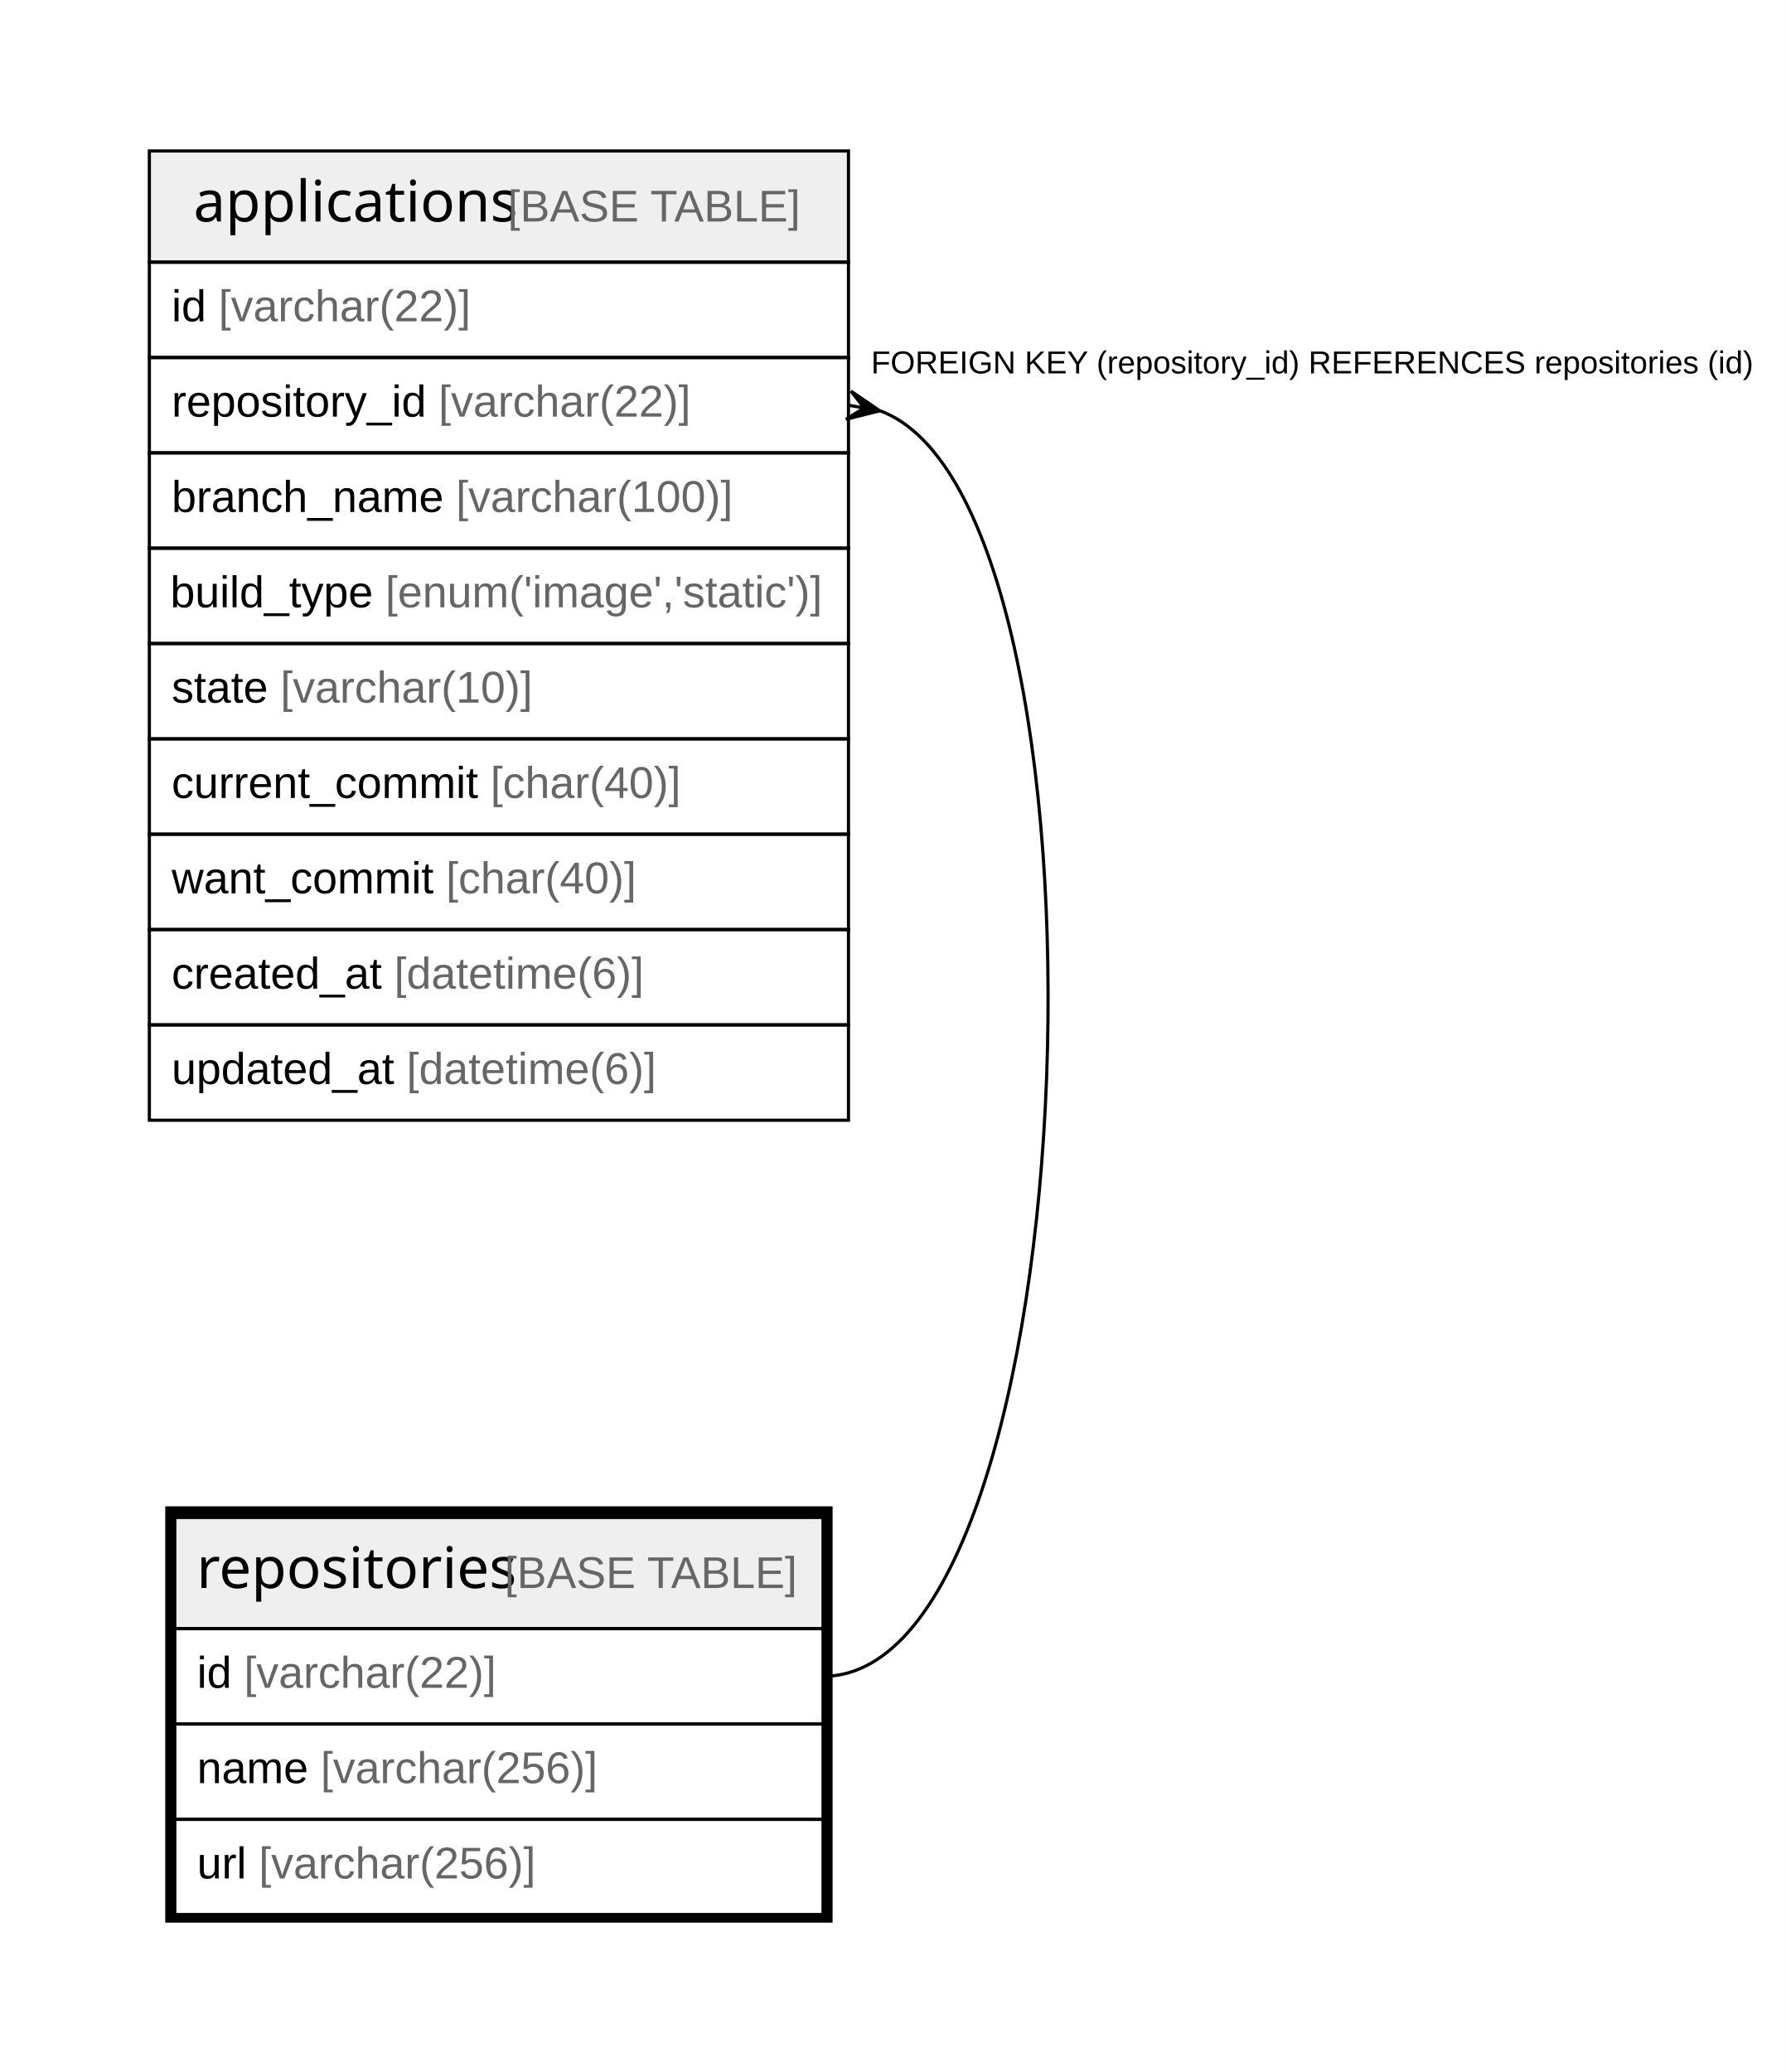
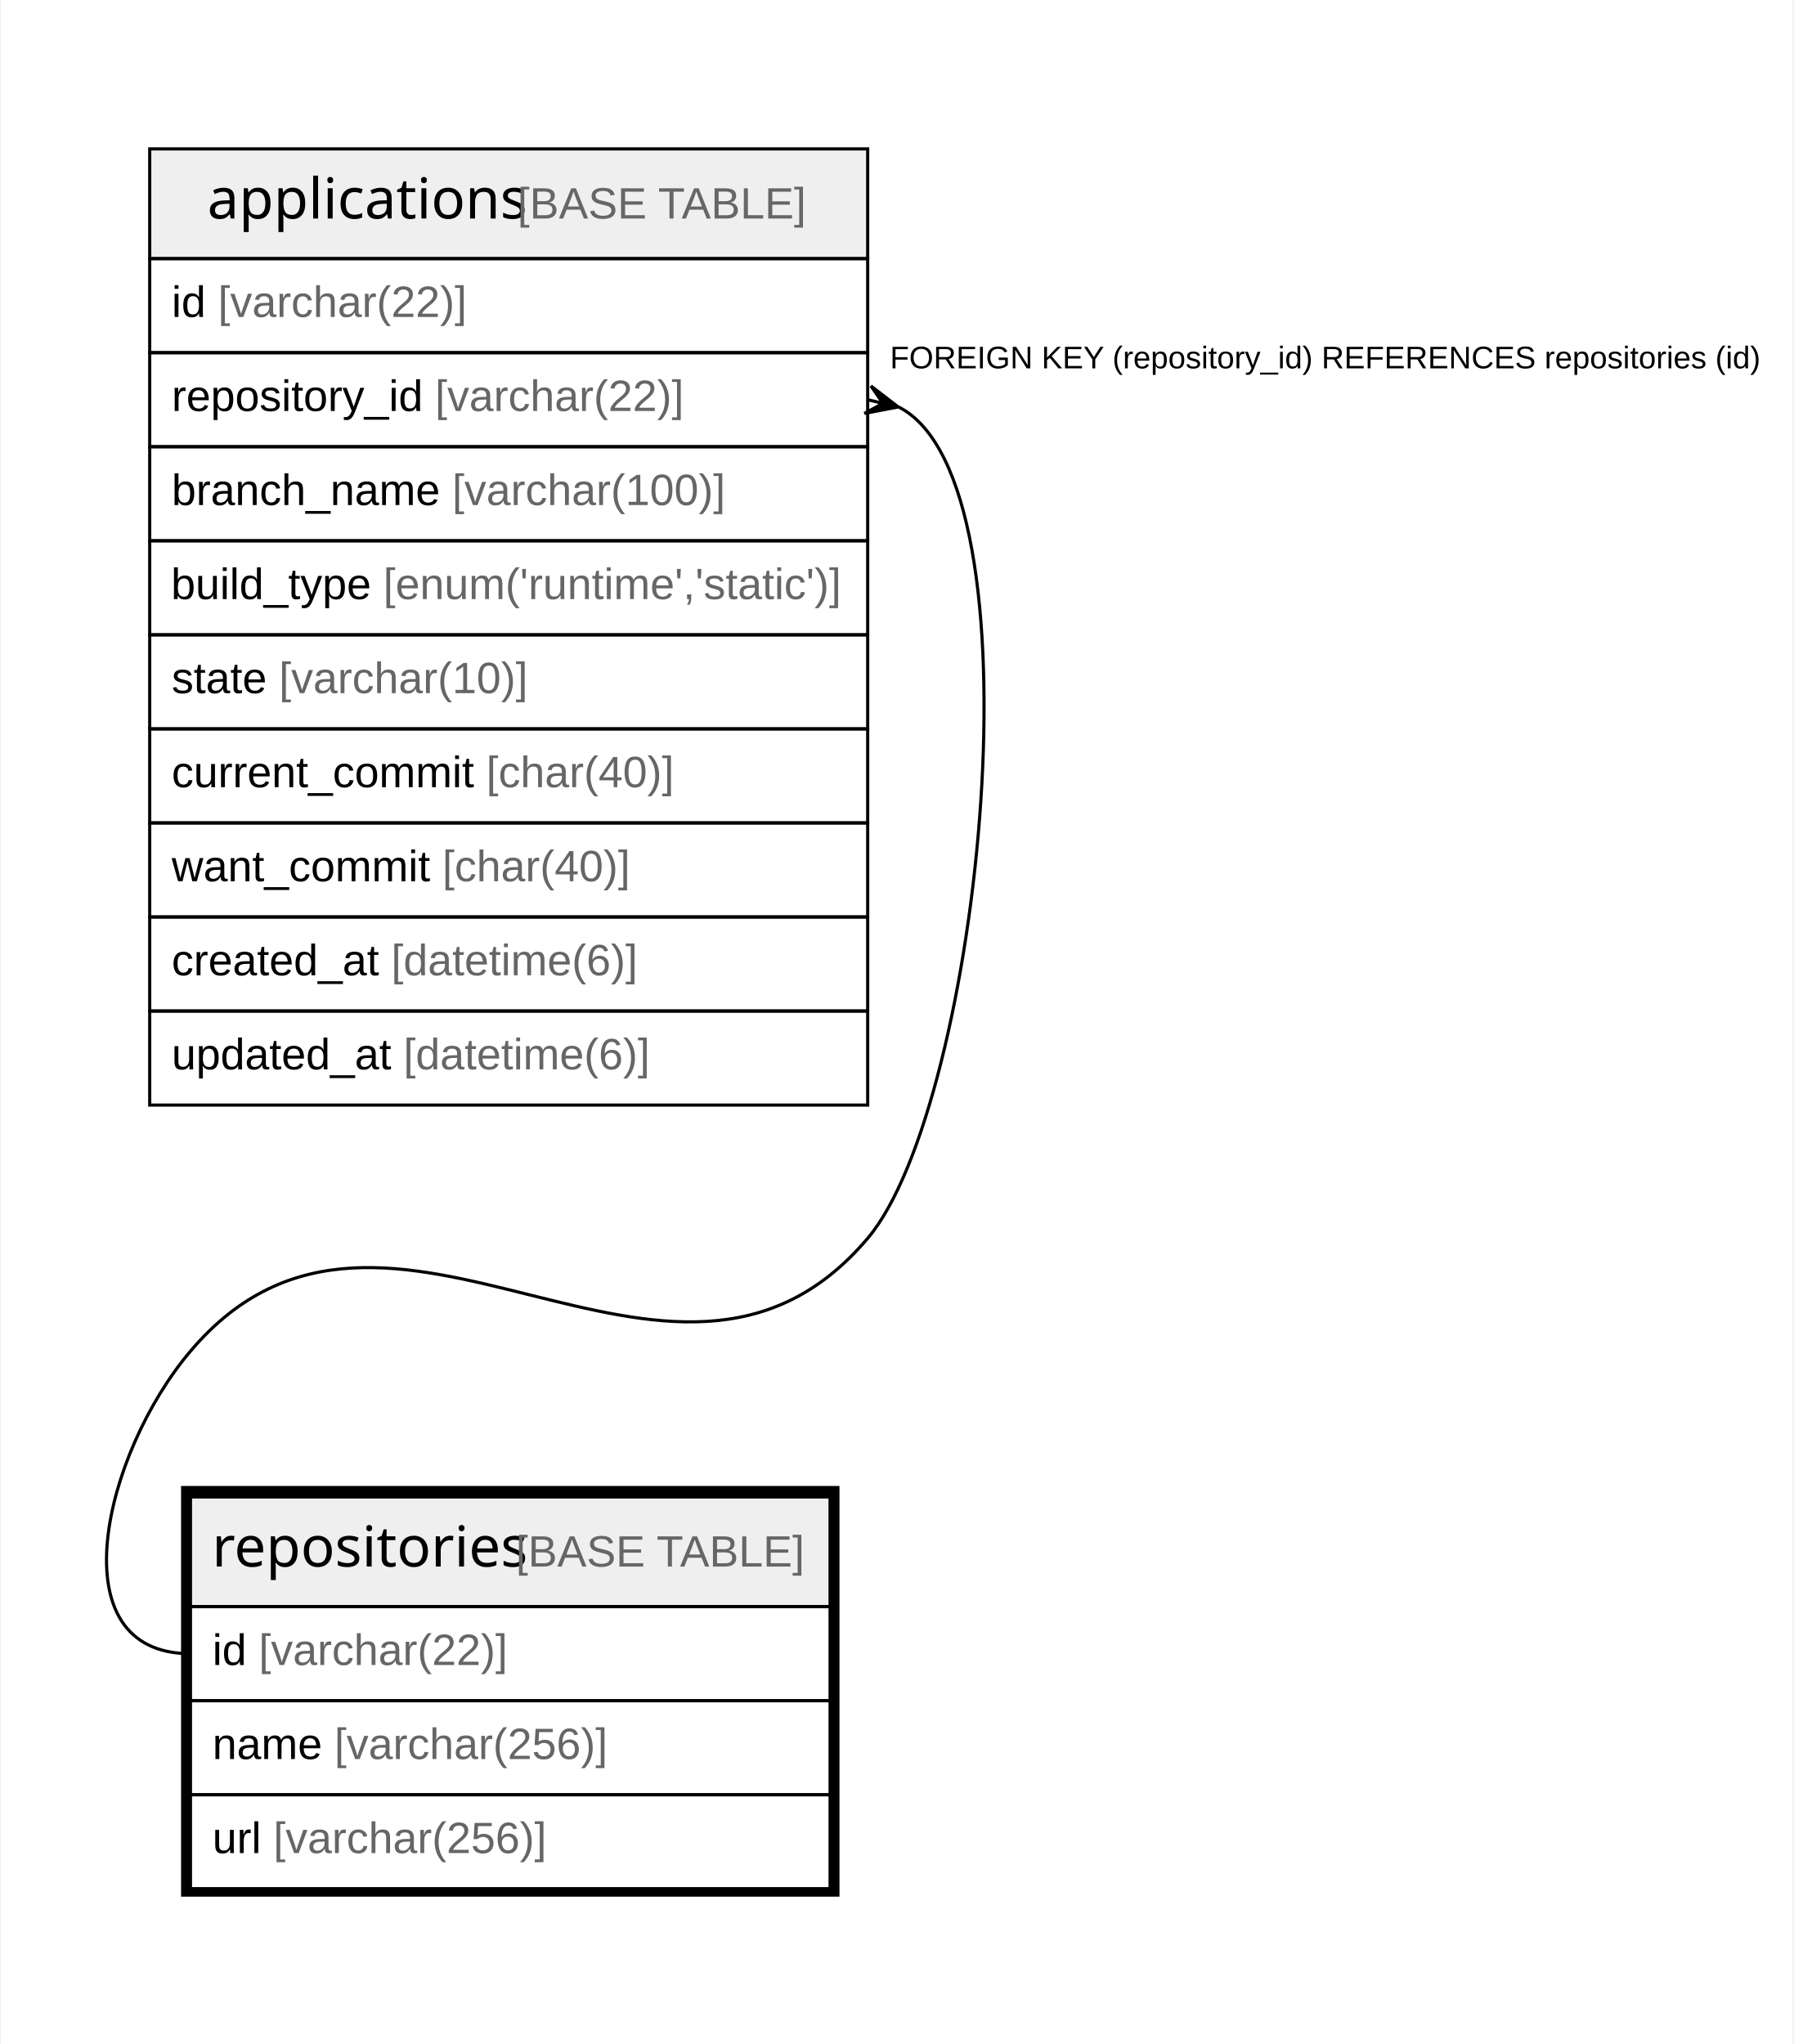
- <svg xmlns="http://www.w3.org/2000/svg" width="562pt" height="652pt" viewBox="0.00 0.00 562.00 652.00">
+ <svg xmlns="http://www.w3.org/2000/svg" width="572pt" height="652pt" viewBox="0.00 0.00 571.50 652.00">
  <g id="graph0" class="graph" transform="scale(1 1) rotate(0) translate(4 648)">
-     <polygon fill="#ffffff" stroke="transparent" points="-4,4 -4,-648 558,-648 558,4 -4,4" />
+     <polygon fill="#ffffff" stroke="transparent" points="-4,4 -4,-648 567.5,-648 567.5,4 -4,4" />
    <g id="node1" class="node">
-       <polygon fill="#efefef" stroke="transparent" points="51,-135.5 51,-170.5 255,-170.5 255,-135.5 51,-135.5" />
-       <polygon fill="none" stroke="#000000" points="51,-135.5 51,-170.5 255,-170.5 255,-135.5 51,-135.5" />
-       <text text-anchor="start" x="57.87" y="-148.3" font-family="Arial Bold" font-size="18.00" fill="#000000">repositories</text>
-       <text text-anchor="start" x="150.876" y="-148.3" font-family="Arial" font-size="14.00" fill="#000000"> </text>
-       <text text-anchor="start" x="154.767" y="-148.3" font-family="Arial" font-size="14.00" fill="#666666">[BASE TABLE]</text>
-       <polygon fill="none" stroke="#000000" points="51,-105.5 51,-135.5 255,-135.5 255,-105.5 51,-105.5" />
-       <text text-anchor="start" x="58" y="-116.9" font-family="Arial" font-size="14.00" fill="#000000">id </text>
-       <text text-anchor="start" x="72.78" y="-116.9" font-family="Arial" font-size="14.00" fill="#666666">[varchar(22)]</text>
-       <polygon fill="none" stroke="#000000" points="51,-75.5 51,-105.5 255,-105.5 255,-75.5 51,-75.5" />
-       <text text-anchor="start" x="58" y="-86.9" font-family="Arial" font-size="14.00" fill="#000000">name </text>
-       <text text-anchor="start" x="96.899" y="-86.9" font-family="Arial" font-size="14.00" fill="#666666">[varchar(256)]</text>
-       <polygon fill="none" stroke="#000000" points="51,-45.5 51,-75.5 255,-75.5 255,-45.5 51,-45.5" />
-       <text text-anchor="start" x="58" y="-56.9" font-family="Arial" font-size="14.00" fill="#000000">url </text>
-       <text text-anchor="start" x="77.44" y="-56.9" font-family="Arial" font-size="14.00" fill="#666666">[varchar(256)]</text>
-       <polygon fill="none" stroke="#000000" stroke-width="3" points="49.5,-44.5 49.5,-172.5 256.5,-172.5 256.5,-44.5 49.5,-44.5" />
+       <polygon fill="#efefef" stroke="transparent" points="56.5,-135.5 56.5,-170.5 260.5,-170.5 260.5,-135.5 56.5,-135.5" />
+       <polygon fill="none" stroke="#000000" points="56.5,-135.5 56.5,-170.5 260.5,-170.5 260.5,-135.5 56.5,-135.5" />
+       <text text-anchor="start" x="63.37" y="-148.3" font-family="Arial Bold" font-size="18.00" fill="#000000">repositories</text>
+       <text text-anchor="start" x="156.376" y="-148.3" font-family="Arial" font-size="14.00" fill="#000000"> </text>
+       <text text-anchor="start" x="160.267" y="-148.3" font-family="Arial" font-size="14.00" fill="#666666">[BASE TABLE]</text>
+       <polygon fill="none" stroke="#000000" points="56.5,-105.5 56.5,-135.5 260.5,-135.5 260.5,-105.5 56.5,-105.5" />
+       <text text-anchor="start" x="63.5" y="-116.9" font-family="Arial" font-size="14.00" fill="#000000">id </text>
+       <text text-anchor="start" x="78.28" y="-116.9" font-family="Arial" font-size="14.00" fill="#666666">[varchar(22)]</text>
+       <polygon fill="none" stroke="#000000" points="56.5,-75.5 56.5,-105.5 260.5,-105.5 260.5,-75.5 56.5,-75.5" />
+       <text text-anchor="start" x="63.5" y="-86.9" font-family="Arial" font-size="14.00" fill="#000000">name </text>
+       <text text-anchor="start" x="102.399" y="-86.9" font-family="Arial" font-size="14.00" fill="#666666">[varchar(256)]</text>
+       <polygon fill="none" stroke="#000000" points="56.5,-45.5 56.5,-75.5 260.5,-75.5 260.5,-45.5 56.5,-45.5" />
+       <text text-anchor="start" x="63.5" y="-56.9" font-family="Arial" font-size="14.00" fill="#000000">url </text>
+       <text text-anchor="start" x="82.94" y="-56.9" font-family="Arial" font-size="14.00" fill="#666666">[varchar(256)]</text>
+       <polygon fill="none" stroke="#000000" stroke-width="3" points="55,-44.5 55,-172.5 262,-172.5 262,-44.5 55,-44.5" />
    </g>
    <g id="node2" class="node">
-       <polygon fill="#efefef" stroke="transparent" points="43,-565.5 43,-600.5 263,-600.5 263,-565.5 43,-565.5" />
-       <polygon fill="none" stroke="#000000" points="43,-565.5 43,-600.5 263,-600.5 263,-565.5 43,-565.5" />
-       <text text-anchor="start" x="56.862" y="-578.3" font-family="Arial Bold" font-size="18.00" fill="#000000">applications</text>
-       <text text-anchor="start" x="151.884" y="-578.3" font-family="Arial" font-size="14.00" fill="#000000"> </text>
-       <text text-anchor="start" x="155.775" y="-578.3" font-family="Arial" font-size="14.00" fill="#666666">[BASE TABLE]</text>
-       <polygon fill="none" stroke="#000000" points="43,-535.5 43,-565.5 263,-565.5 263,-535.5 43,-535.5" />
-       <text text-anchor="start" x="50" y="-546.9" font-family="Arial" font-size="14.00" fill="#000000">id </text>
-       <text text-anchor="start" x="64.78" y="-546.9" font-family="Arial" font-size="14.00" fill="#666666">[varchar(22)]</text>
-       <polygon fill="none" stroke="#000000" points="43,-505.5 43,-535.5 263,-535.5 263,-505.5 43,-505.5" />
-       <text text-anchor="start" x="50" y="-516.9" font-family="Arial" font-size="14.00" fill="#000000">repository_id </text>
-       <text text-anchor="start" x="134.011" y="-516.9" font-family="Arial" font-size="14.00" fill="#666666">[varchar(22)]</text>
-       <polygon fill="none" stroke="#000000" points="43,-475.5 43,-505.5 263,-505.5 263,-475.5 43,-475.5" />
-       <text text-anchor="start" x="50" y="-486.9" font-family="Arial" font-size="14.00" fill="#000000">branch_name </text>
-       <text text-anchor="start" x="139.473" y="-486.9" font-family="Arial" font-size="14.00" fill="#666666">[varchar(100)]</text>
-       <polygon fill="none" stroke="#000000" points="43,-445.5 43,-475.5 263,-475.5 263,-445.5 43,-445.5" />
-       <text text-anchor="start" x="49.576" y="-456.9" font-family="Arial" font-size="14.00" fill="#000000">build_type </text>
-       <text text-anchor="start" x="117.266" y="-456.9" font-family="Arial" font-size="14.00" fill="#666666">[enum('image','static')]</text>
-       <polygon fill="none" stroke="#000000" points="43,-415.5 43,-445.5 263,-445.5 263,-415.5 43,-415.5" />
-       <text text-anchor="start" x="50" y="-426.9" font-family="Arial" font-size="14.00" fill="#000000">state </text>
-       <text text-anchor="start" x="84.237" y="-426.9" font-family="Arial" font-size="14.00" fill="#666666">[varchar(10)]</text>
-       <polygon fill="none" stroke="#000000" points="43,-385.5 43,-415.5 263,-415.5 263,-385.5 43,-385.5" />
-       <text text-anchor="start" x="50" y="-396.9" font-family="Arial" font-size="14.00" fill="#000000">current_commit </text>
-       <text text-anchor="start" x="150.334" y="-396.9" font-family="Arial" font-size="14.00" fill="#666666">[char(40)]</text>
-       <polygon fill="none" stroke="#000000" points="43,-355.5 43,-385.5 263,-385.5 263,-355.5 43,-355.5" />
-       <text text-anchor="start" x="50" y="-366.9" font-family="Arial" font-size="14.00" fill="#000000">want_commit </text>
-       <text text-anchor="start" x="136.337" y="-366.9" font-family="Arial" font-size="14.00" fill="#666666">[char(40)]</text>
-       <polygon fill="none" stroke="#000000" points="43,-325.5 43,-355.5 263,-355.5 263,-325.5 43,-325.5" />
-       <text text-anchor="start" x="50" y="-336.9" font-family="Arial" font-size="14.00" fill="#000000">created_at </text>
-       <text text-anchor="start" x="120.028" y="-336.9" font-family="Arial" font-size="14.00" fill="#666666">[datetime(6)]</text>
-       <polygon fill="none" stroke="#000000" points="43,-295.5 43,-325.5 263,-325.5 263,-295.5 43,-295.5" />
-       <text text-anchor="start" x="50" y="-306.9" font-family="Arial" font-size="14.00" fill="#000000">updated_at </text>
-       <text text-anchor="start" x="123.933" y="-306.9" font-family="Arial" font-size="14.00" fill="#666666">[datetime(6)]</text>
+       <polygon fill="#efefef" stroke="transparent" points="43.5,-565.5 43.5,-600.5 272.5,-600.5 272.5,-565.5 43.5,-565.5" />
+       <polygon fill="none" stroke="#000000" points="43.5,-565.5 43.5,-600.5 272.5,-600.5 272.5,-565.5 43.5,-565.5" />
+       <text text-anchor="start" x="61.862" y="-578.3" font-family="Arial Bold" font-size="18.00" fill="#000000">applications</text>
+       <text text-anchor="start" x="156.884" y="-578.3" font-family="Arial" font-size="14.00" fill="#000000"> </text>
+       <text text-anchor="start" x="160.775" y="-578.3" font-family="Arial" font-size="14.00" fill="#666666">[BASE TABLE]</text>
+       <polygon fill="none" stroke="#000000" points="43.5,-535.5 43.5,-565.5 272.5,-565.5 272.5,-535.5 43.5,-535.5" />
+       <text text-anchor="start" x="50.5" y="-546.9" font-family="Arial" font-size="14.00" fill="#000000">id </text>
+       <text text-anchor="start" x="65.28" y="-546.9" font-family="Arial" font-size="14.00" fill="#666666">[varchar(22)]</text>
+       <polygon fill="none" stroke="#000000" points="43.5,-505.5 43.5,-535.5 272.5,-535.5 272.5,-505.5 43.5,-505.5" />
+       <text text-anchor="start" x="50.5" y="-516.9" font-family="Arial" font-size="14.00" fill="#000000">repository_id </text>
+       <text text-anchor="start" x="134.511" y="-516.9" font-family="Arial" font-size="14.00" fill="#666666">[varchar(22)]</text>
+       <polygon fill="none" stroke="#000000" points="43.5,-475.5 43.5,-505.5 272.5,-505.5 272.5,-475.5 43.5,-475.5" />
+       <text text-anchor="start" x="50.5" y="-486.9" font-family="Arial" font-size="14.00" fill="#000000">branch_name </text>
+       <text text-anchor="start" x="139.973" y="-486.9" font-family="Arial" font-size="14.00" fill="#666666">[varchar(100)]</text>
+       <polygon fill="none" stroke="#000000" points="43.5,-445.5 43.5,-475.5 272.5,-475.5 272.5,-445.5 43.5,-445.5" />
+       <text text-anchor="start" x="50.301" y="-456.9" font-family="Arial" font-size="14.00" fill="#000000">build_type </text>
+       <text text-anchor="start" x="117.991" y="-456.9" font-family="Arial" font-size="14.00" fill="#666666">[enum('runtime','static')]</text>
+       <polygon fill="none" stroke="#000000" points="43.5,-415.5 43.5,-445.5 272.5,-445.5 272.5,-415.5 43.5,-415.5" />
+       <text text-anchor="start" x="50.5" y="-426.9" font-family="Arial" font-size="14.00" fill="#000000">state </text>
+       <text text-anchor="start" x="84.737" y="-426.9" font-family="Arial" font-size="14.00" fill="#666666">[varchar(10)]</text>
+       <polygon fill="none" stroke="#000000" points="43.5,-385.5 43.5,-415.5 272.5,-415.5 272.5,-385.5 43.5,-385.5" />
+       <text text-anchor="start" x="50.5" y="-396.9" font-family="Arial" font-size="14.00" fill="#000000">current_commit </text>
+       <text text-anchor="start" x="150.834" y="-396.9" font-family="Arial" font-size="14.00" fill="#666666">[char(40)]</text>
+       <polygon fill="none" stroke="#000000" points="43.5,-355.5 43.5,-385.5 272.5,-385.5 272.5,-355.5 43.5,-355.5" />
+       <text text-anchor="start" x="50.5" y="-366.9" font-family="Arial" font-size="14.00" fill="#000000">want_commit </text>
+       <text text-anchor="start" x="136.837" y="-366.9" font-family="Arial" font-size="14.00" fill="#666666">[char(40)]</text>
+       <polygon fill="none" stroke="#000000" points="43.5,-325.5 43.5,-355.5 272.5,-355.5 272.5,-325.5 43.5,-325.5" />
+       <text text-anchor="start" x="50.5" y="-336.9" font-family="Arial" font-size="14.00" fill="#000000">created_at </text>
+       <text text-anchor="start" x="120.528" y="-336.9" font-family="Arial" font-size="14.00" fill="#666666">[datetime(6)]</text>
+       <polygon fill="none" stroke="#000000" points="43.5,-295.5 43.5,-325.5 272.5,-325.5 272.5,-295.5 43.5,-295.5" />
+       <text text-anchor="start" x="50.5" y="-306.9" font-family="Arial" font-size="14.00" fill="#000000">updated_at </text>
+       <text text-anchor="start" x="124.433" y="-306.9" font-family="Arial" font-size="14.00" fill="#666666">[datetime(6)]</text>
    </g>
    <g id="edge1" class="edge">
-       <path fill="none" stroke="#000000" d="M272.976,-518.717C351.158,-489.86 340.434,-120.5 255,-120.5" />
-       <polygon fill="#000000" stroke="#000000" points="272.844,-518.74 262.208,-516.07 267.922,-519.62 263,-520.5 263,-520.5 263,-520.5 267.922,-519.62 263.792,-524.93 272.844,-518.74 272.844,-518.74" />
-       <text text-anchor="start" x="270.111" y="-530.5" font-family="Arial" font-size="10.00" fill="#000000">FOREIGN KEY (repository_id) REFERENCES repositories (id)</text>
+       <path fill="none" stroke="#000000" d="M282.427,-518.145C329.335,-494.248 308.597,-295.611 272.5,-253 209.592,-178.74 119.408,-291.26 56.5,-217 28.778,-184.275 13.611,-120.5 56.5,-120.5" />
+       <polygon fill="#000000" stroke="#000000" points="282.23,-518.192 271.461,-516.121 277.365,-519.346 272.5,-520.5 272.5,-520.5 272.5,-520.5 277.365,-519.346 273.539,-524.879 282.23,-518.192 282.23,-518.192" />
+       <text text-anchor="start" x="279.611" y="-530.5" font-family="Arial" font-size="10.00" fill="#000000">FOREIGN KEY (repository_id) REFERENCES repositories (id)</text>
    </g>
  </g>
</svg>
